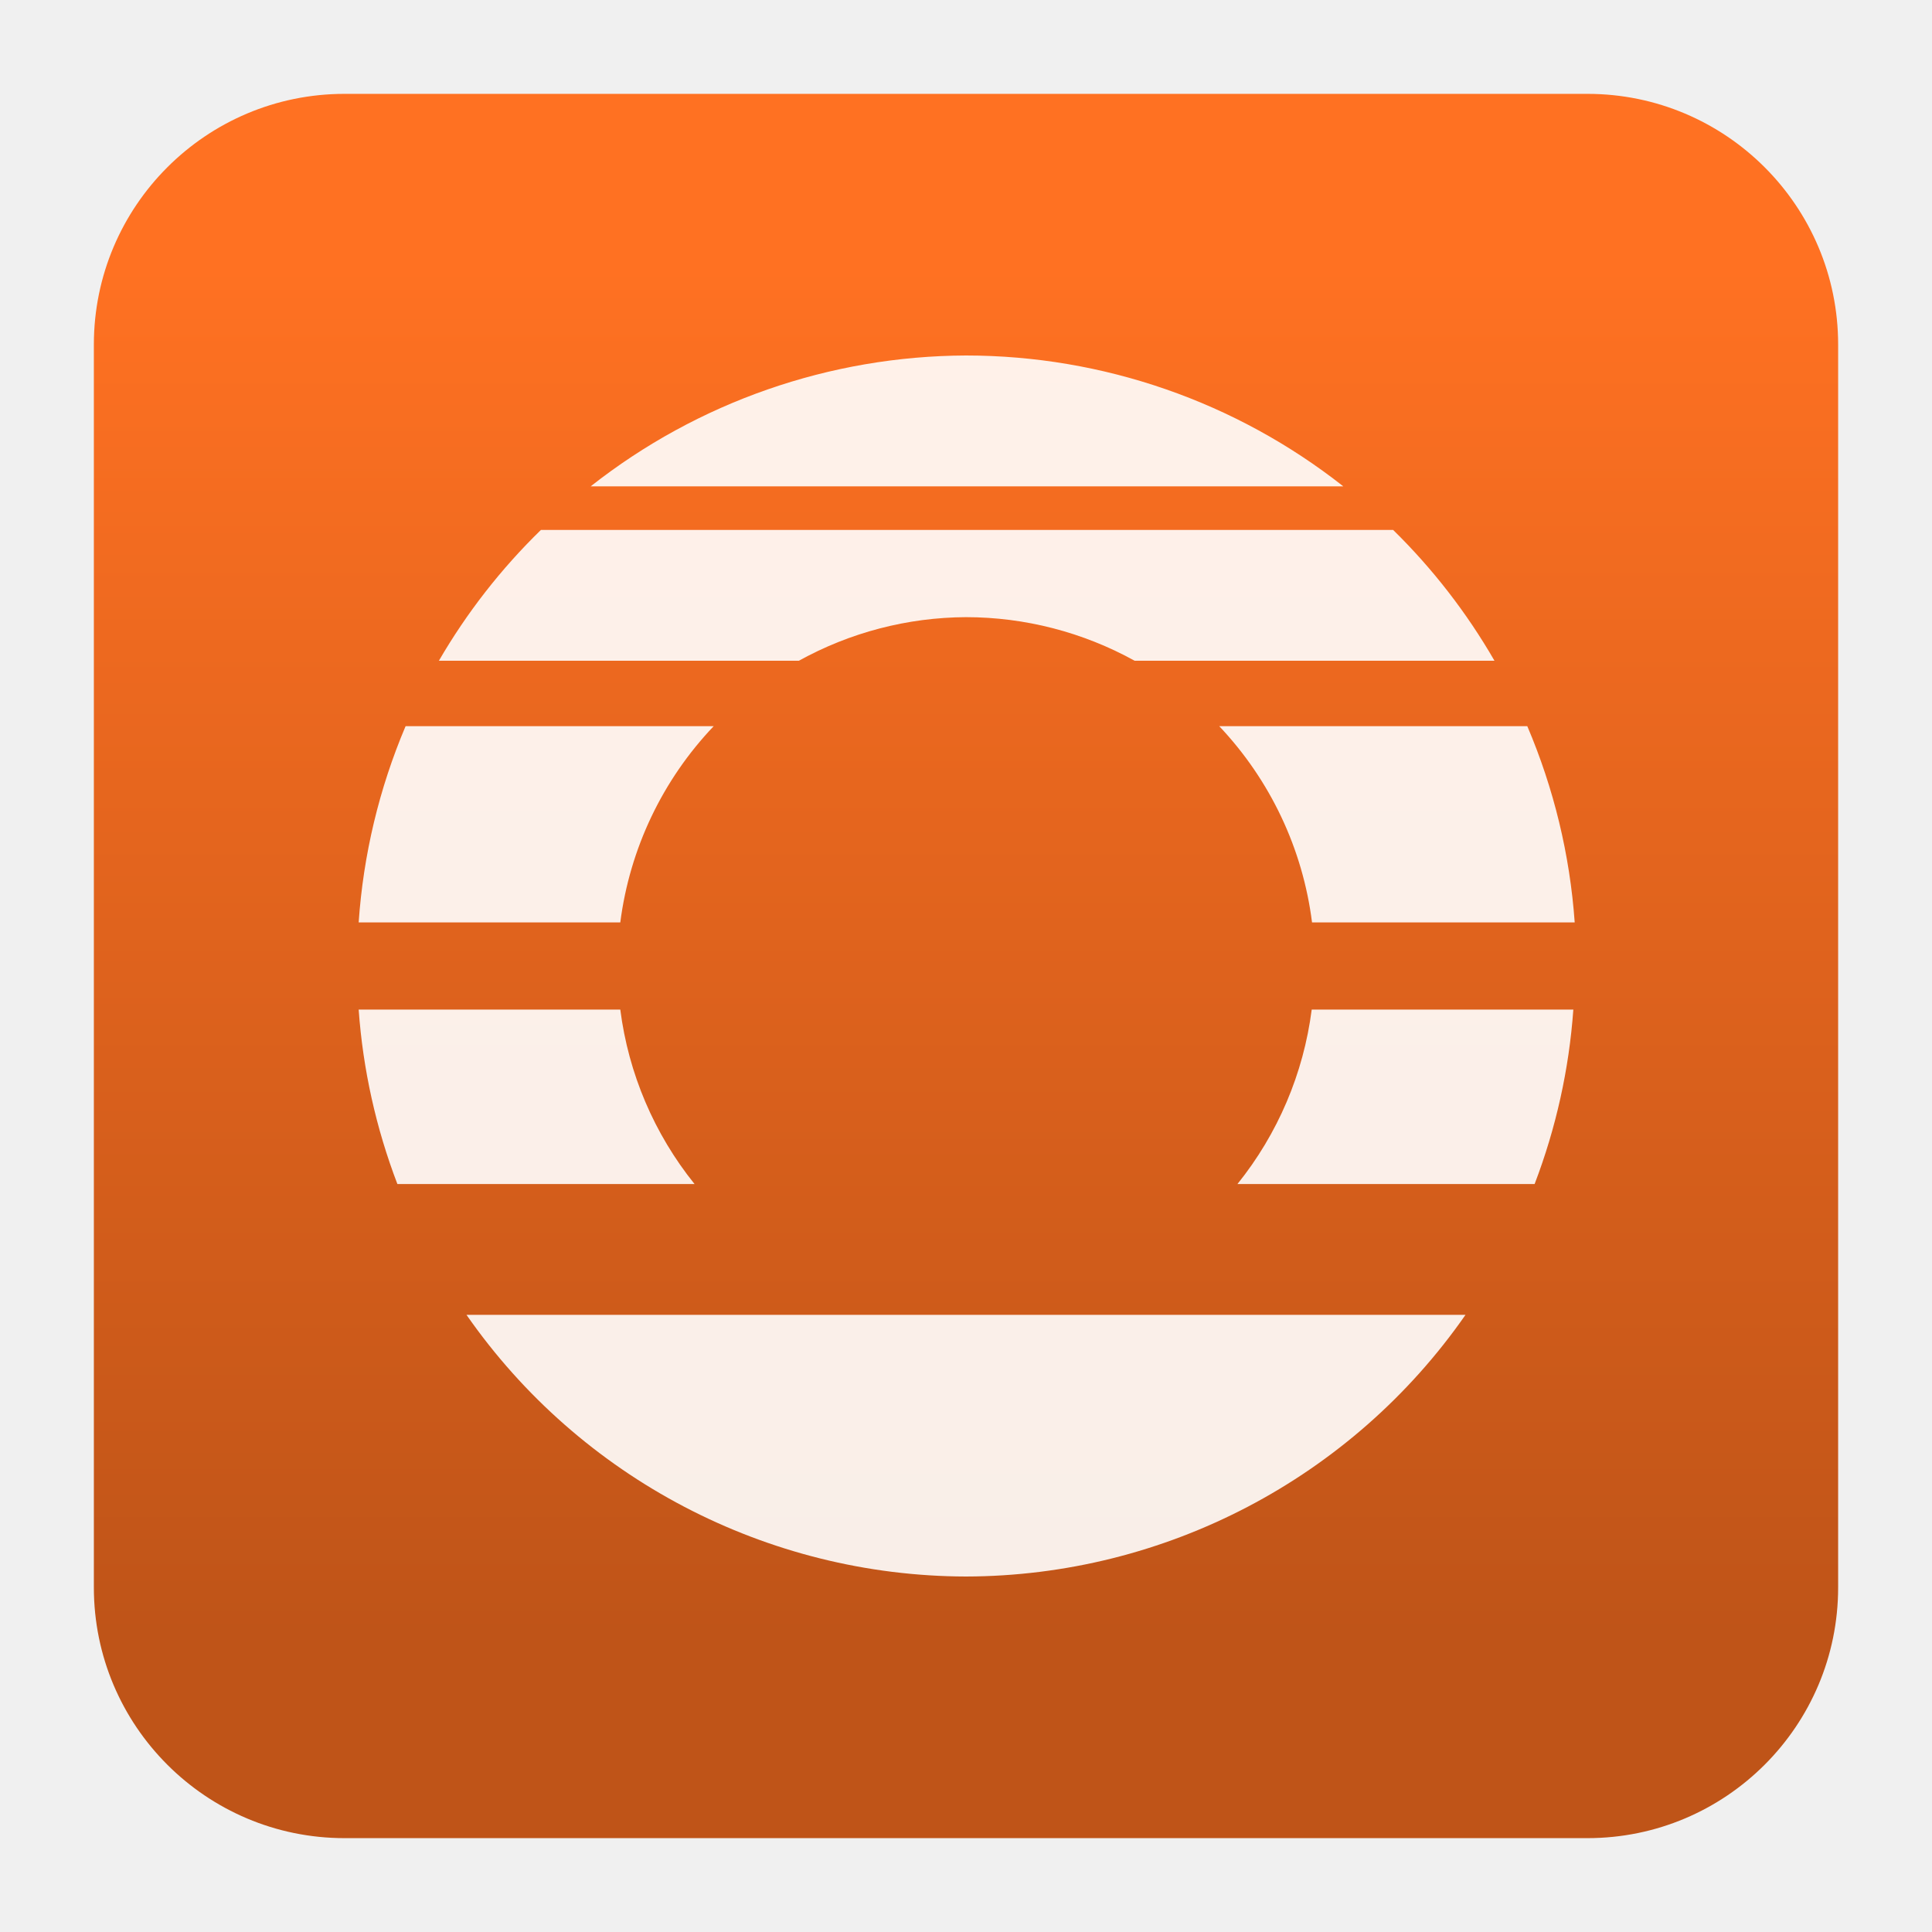
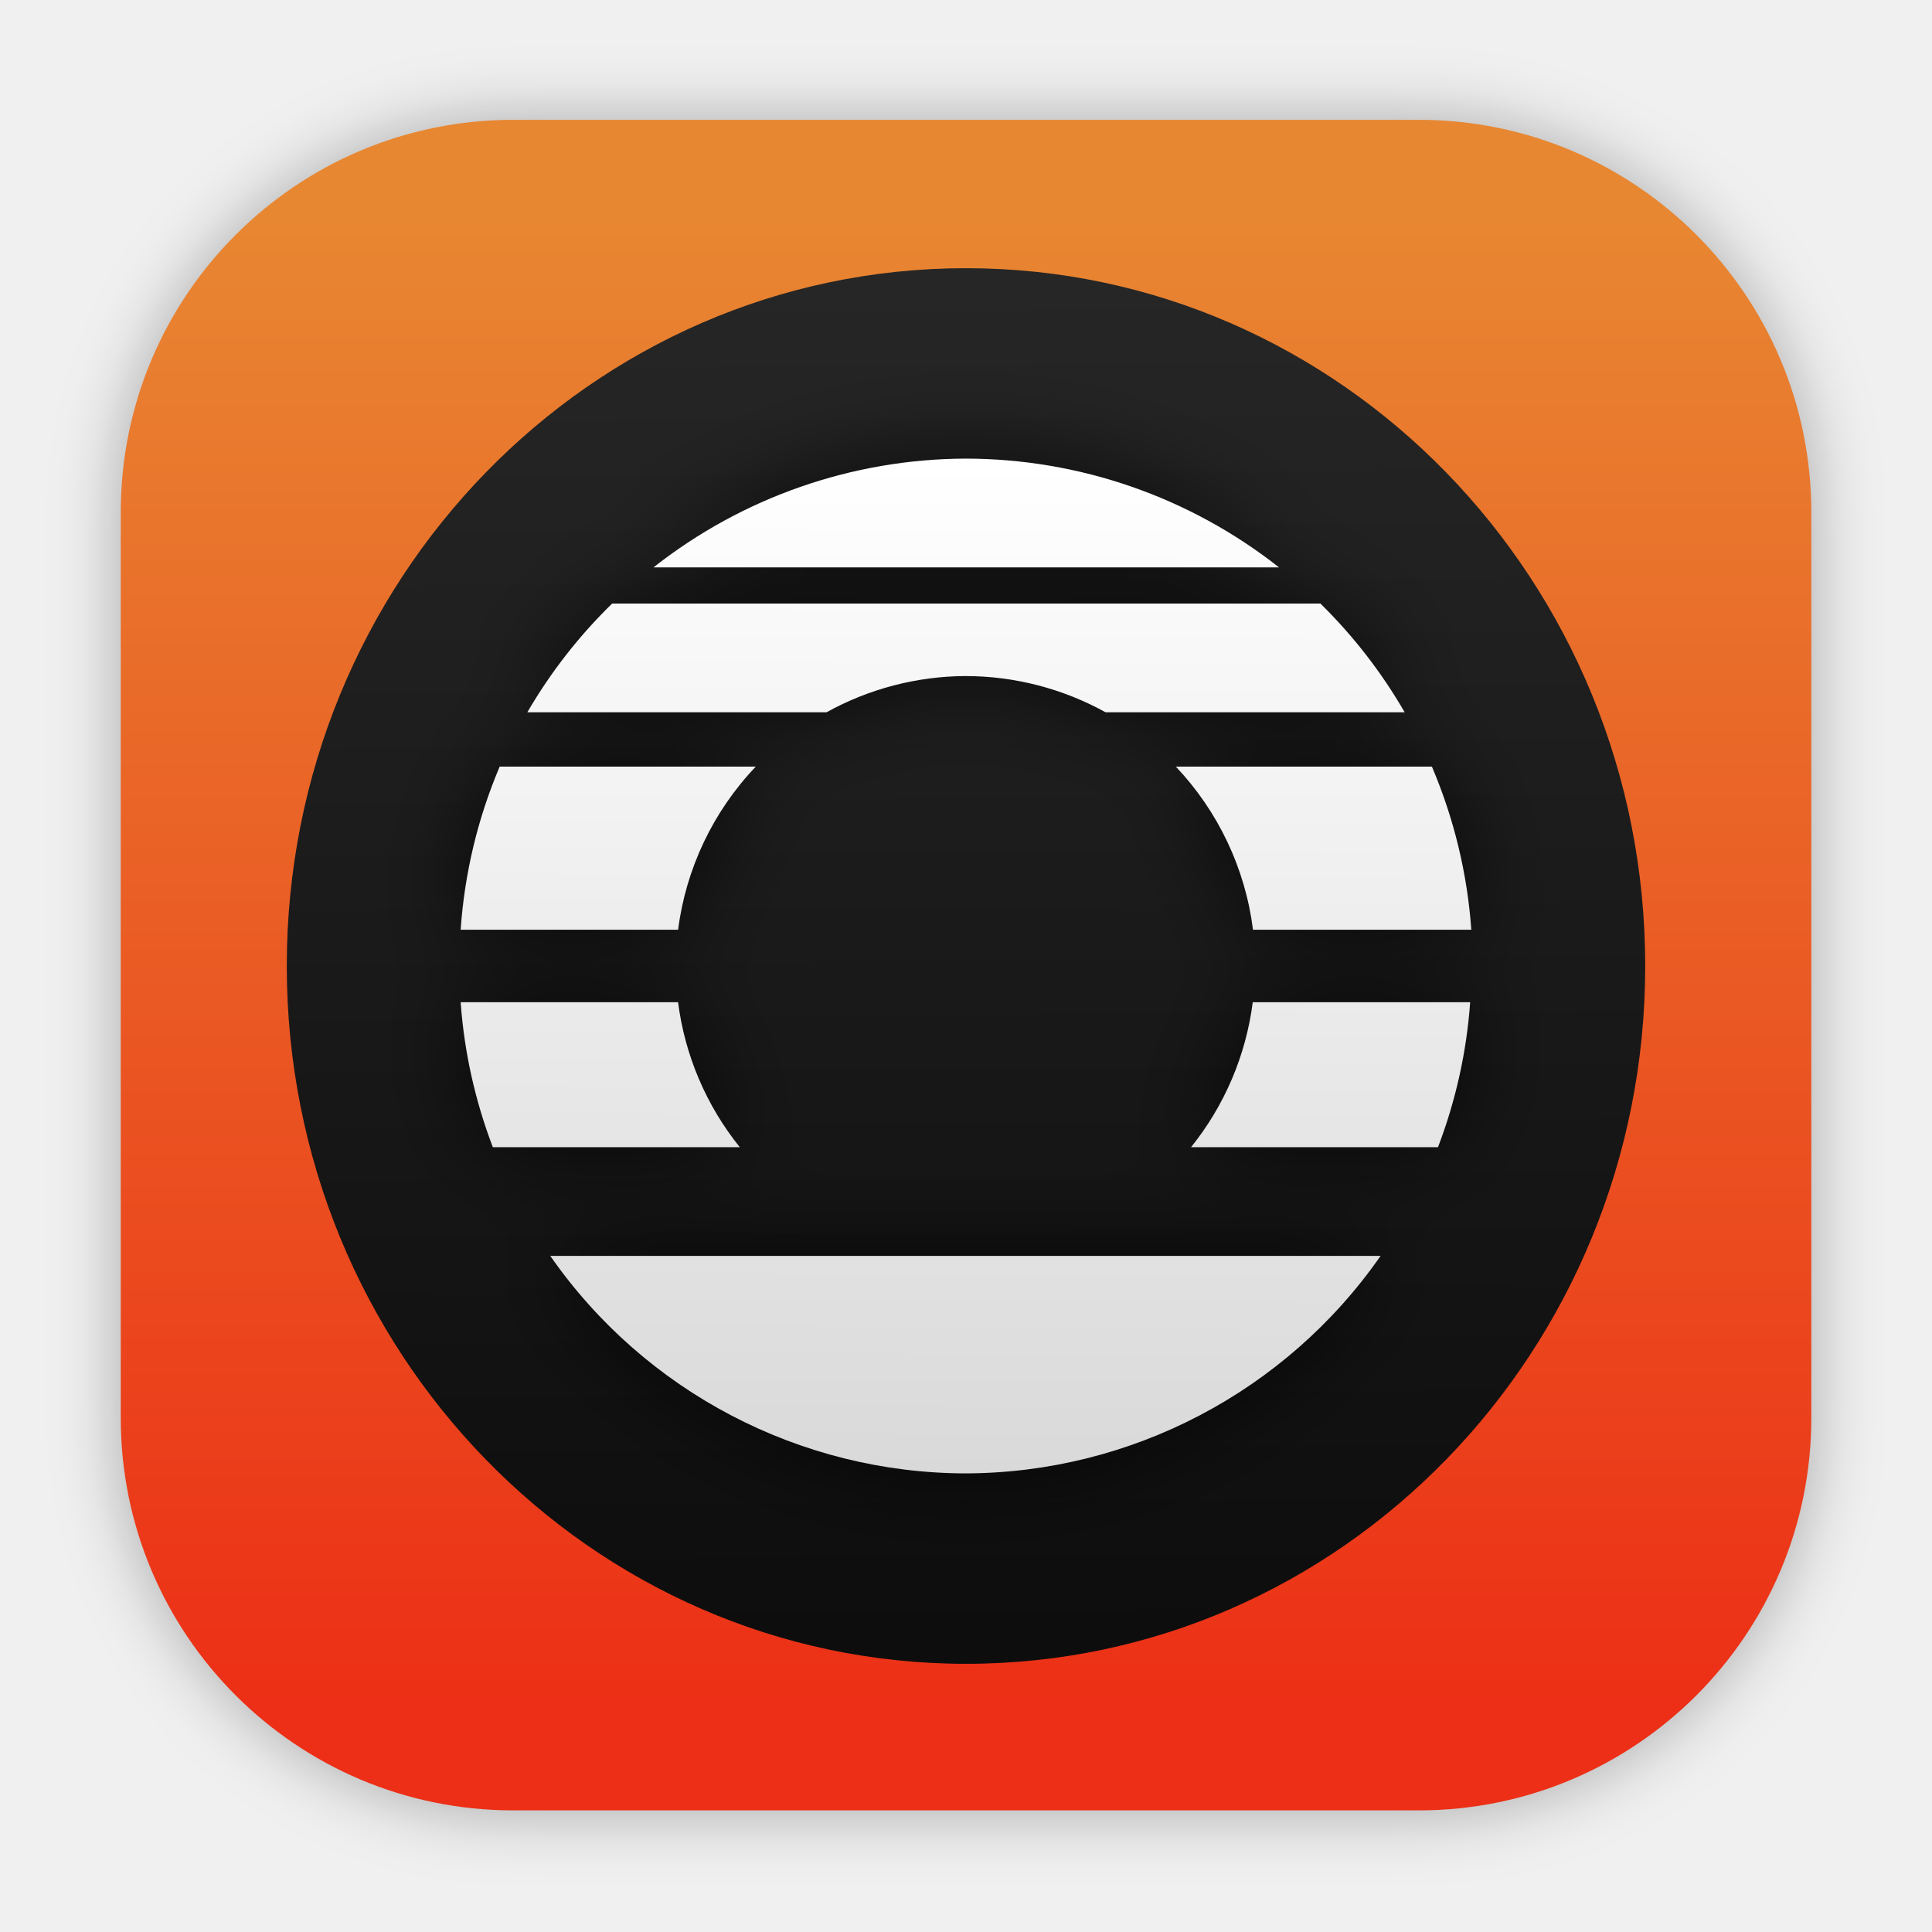
- <svg xmlns="http://www.w3.org/2000/svg" clip-rule="evenodd" fill-rule="evenodd" stroke-linejoin="round" stroke-miterlimit="2" viewBox="0 0 48 48">
-   <linearGradient id="a" x2="1" gradientTransform="matrix(0 -33.6872 33.6872 0 923.28 40.4502)" gradientUnits="userSpaceOnUse">
-     <stop stop-color="#bf5418" offset="0" />
-     <stop stop-color="#ff7122" offset="1" />
-   </linearGradient>
-   <path d="m39.44 45.668h-30.88c-3.438 0-6.228-2.79-6.228-6.228v-30.88c0-3.438 2.79-6.228 6.228-6.228h30.88c3.438 0 6.228 2.79 6.228 6.228v30.88c0 3.438-2.79 6.228-6.228 6.228z" fill="url(#a)" />
-   <path d="m24 8.832c-3.383.013-6.667 1.158-9.325 3.251h18.699c-2.671-2.104-5.974-3.249-9.374-3.251zm-10.561 4.334c-.989.963-1.842 2.057-2.535 3.25h8.944c1.271-.703 2.699-1.076 4.152-1.083 1.466.001 2.907.374 4.19 1.083h8.94c-.688-1.192-1.535-2.286-2.518-3.25zm-3.362 4.875c-.657 1.549-1.051 3.197-1.166 4.876h6.5c.235-1.831 1.048-3.539 2.321-4.876zm20.214 0c1.267 1.339 2.076 3.047 2.306 4.876h6.526c-.119-1.68-.518-3.327-1.178-4.876zm-21.38 7.042c.106 1.484.431 2.945.962 4.334h7.383c-1.003-1.246-1.642-2.747-1.845-4.334zm23.678 0c-.203 1.587-.842 3.088-1.845 4.334h7.383c.531-1.389.856-2.85.962-4.334zm-20.999 7.584c2.825 4.059 7.465 6.489 12.41 6.501 4.945-.012 9.585-2.442 12.41-6.501z" fill="#ffffff" fill-opacity=".9" fill-rule="nonzero" />
+ <svg xmlns="http://www.w3.org/2000/svg" xmlns:xlink="http://www.w3.org/1999/xlink" width="64" height="64" version="1.1" id="svg266">
+   <defs id="defs254">
+     <linearGradient id="linearGradient1153">
+       <stop style="stop-color:#0d0d0d;stop-opacity:1;" offset="0" id="stop1149" />
+       <stop style="stop-color:#262626;stop-opacity:1;" offset="1" id="stop1151" />
+     </linearGradient>
+     <linearGradient id="linearGradient3532" x1="7.937" x2="7.937" y1="15.081" y2="1.852" gradientTransform="scale(3.7796)" gradientUnits="userSpaceOnUse">
+       <stop stop-color="#f54800" offset="0" id="stop3528" style="stop-color:#000000;stop-opacity:1;" />
+       <stop stop-color="#ffb200" offset="1" id="stop3530" style="stop-color:#ff7900;stop-opacity:1;" />
+     </linearGradient>
+     <linearGradient id="linearGradient1189">
+       <stop style="stop-color:#d9d9d9;stop-opacity:1;" offset="0" id="stop1185" />
+       <stop style="stop-color:#ffffff;stop-opacity:1;" offset="1" id="stop1187" />
+     </linearGradient>
+     <linearGradient id="linearGradient1092" x1="7.937" x2="7.937" y1="15.081" y2="1.852" gradientTransform="scale(3.7796)" gradientUnits="userSpaceOnUse">
+       <stop stop-color="#f54800" offset="0.01" id="stop244" style="stop-color:#ec2f16;stop-opacity:1;" />
+       <stop stop-color="#ffb200" offset="1" id="stop246" style="stop-color:#e88732;stop-opacity:1;" />
+     </linearGradient>
+     <linearGradient id="linearGradient1138" x1="399.57" x2="399.57" y1="545.8" y2="517.8" gradientTransform="matrix(2.1429,0,0,2.1429,-826.36,-1107.5)" gradientUnits="userSpaceOnUse">
+       <stop stop-color="#3889e9" offset="0" id="stop249" />
+       <stop stop-color="#5ea5fb" offset="1" id="stop251" />
+     </linearGradient>
+     <filter style="color-interpolation-filters:sRGB" id="filter1181" x="-0.108" y="-0.108" width="1.216" height="1.216">
+       <feGaussianBlur stdDeviation="1.51" id="feGaussianBlur1183" />
+     </filter>
+     <linearGradient xlink:href="#linearGradient1189" id="linearGradient1191" x1="15.44" y1="48.721" x2="15.622" y2="15.287" gradientUnits="userSpaceOnUse" />
+     <filter style="color-interpolation-filters:sRGB" id="filter3534" x="-0.048" y="-0.048" width="1.096" height="1.096">
+       <feGaussianBlur stdDeviation="1.12" id="feGaussianBlur3536" />
+     </filter>
+     <linearGradient xlink:href="#linearGradient1153" id="linearGradient1155" x1="9.458" y1="54.415" x2="9.136" y2="9.556" gradientUnits="userSpaceOnUse" />
+   </defs>
+   <rect width="64" height="64" rx="0" ry="0" fill="none" stroke-linecap="round" stroke-linejoin="round" stroke-width="1.446" style="paint-order:stroke fill markers" id="rect256" />
+   <rect x="3.999" y="3.999" width="56.002" height="56.002" rx="13.002" ry="13.002" fill="url(#linearGradient1092)" stroke-width="3.78" id="rect260-5" style="fill:#000000;fill-opacity:1;filter:url(#filter3534);opacity:0.3" />
+   <rect x="4" y="3.969" width="56.002" height="56.002" rx="13.002" ry="13.002" fill="url(#linearGradient1092)" stroke-width="3.78" id="rect260" />
+   <ellipse style="opacity:1;fill:url(#linearGradient1155);fill-opacity:1;stroke-width:0.612;stroke-linecap:round;stroke-linejoin:round" id="path308" cx="32" cy="32" rx="22.5" ry="23.116" />
+   <path d="m 31.981,15.192 c -3.749,0.014 -7.388,1.283 -10.333,3.603 H 42.369 C 39.409,16.463 35.749,15.194 31.981,15.192 Z M 20.278,19.994 c -1.096,1.067 -2.041,2.279 -2.809,3.601 h 9.911 c 1.408,-0.779 2.991,-1.192 4.601,-1.2 1.625,0.001 3.221,0.414 4.643,1.2 h 9.907 C 45.769,22.275 44.83,21.063 43.741,19.994 Z m -3.726,5.402 c -0.728,1.717 -1.165,3.543 -1.292,5.403 h 7.203 c 0.26,-2.029 1.161,-3.922 2.572,-5.403 z m 22.4,0 c 1.404,1.484 2.301,3.377 2.555,5.403 h 7.232 c -0.132,-1.862 -0.574,-3.687 -1.305,-5.403 z m -23.692,7.804 c 0.117,1.644 0.478,3.263 1.066,4.803 h 8.181 c -1.111,-1.381 -1.82,-3.044 -2.045,-4.803 z m 26.239,0 c -0.225,1.759 -0.933,3.422 -2.045,4.803 h 8.181 c 0.588,-1.539 0.949,-3.158 1.066,-4.803 z m -23.27,8.404 c 3.131,4.498 8.272,7.191 13.752,7.204 5.48,-0.013 10.622,-2.706 13.752,-7.204 z" fill="#ffffff" fill-opacity="0.9" fill-rule="nonzero" id="path9-3" style="fill:#000000;fill-opacity:1;stroke-width:1.108;filter:url(#filter1181);opacity:0.7" />
+   <path d="m 31.981,15.192 c -3.749,0.014 -7.388,1.283 -10.333,3.603 H 42.369 C 39.409,16.463 35.749,15.194 31.981,15.192 Z M 20.278,19.994 c -1.096,1.067 -2.041,2.279 -2.809,3.601 h 9.911 c 1.408,-0.779 2.991,-1.192 4.601,-1.2 1.625,0.001 3.221,0.414 4.643,1.2 h 9.907 C 45.769,22.275 44.83,21.063 43.741,19.994 Z m -3.726,5.402 c -0.728,1.717 -1.165,3.543 -1.292,5.403 h 7.203 c 0.26,-2.029 1.161,-3.922 2.572,-5.403 z m 22.4,0 c 1.404,1.484 2.301,3.377 2.555,5.403 h 7.232 c -0.132,-1.862 -0.574,-3.687 -1.305,-5.403 z m -23.692,7.804 c 0.117,1.644 0.478,3.263 1.066,4.803 h 8.181 c -1.111,-1.381 -1.82,-3.044 -2.045,-4.803 z m 26.239,0 c -0.225,1.759 -0.933,3.422 -2.045,4.803 h 8.181 c 0.588,-1.539 0.949,-3.158 1.066,-4.803 z m -23.27,8.404 c 3.131,4.498 8.272,7.191 13.752,7.204 5.48,-0.013 10.622,-2.706 13.752,-7.204 z" fill="#ffffff" fill-opacity="0.9" fill-rule="nonzero" id="path9" style="stroke-width:1.108;fill:url(#linearGradient1191);fill-opacity:1" />
+   <circle cx="32.02" cy="32.044" r="30.001" fill-opacity="0" stroke-width="1.571" id="circle262" />
+   <circle cx="32.02" cy="32.044" r="0" fill="url(#linearGradient1138)" stroke-width="1.571" id="circle264" />
</svg>
